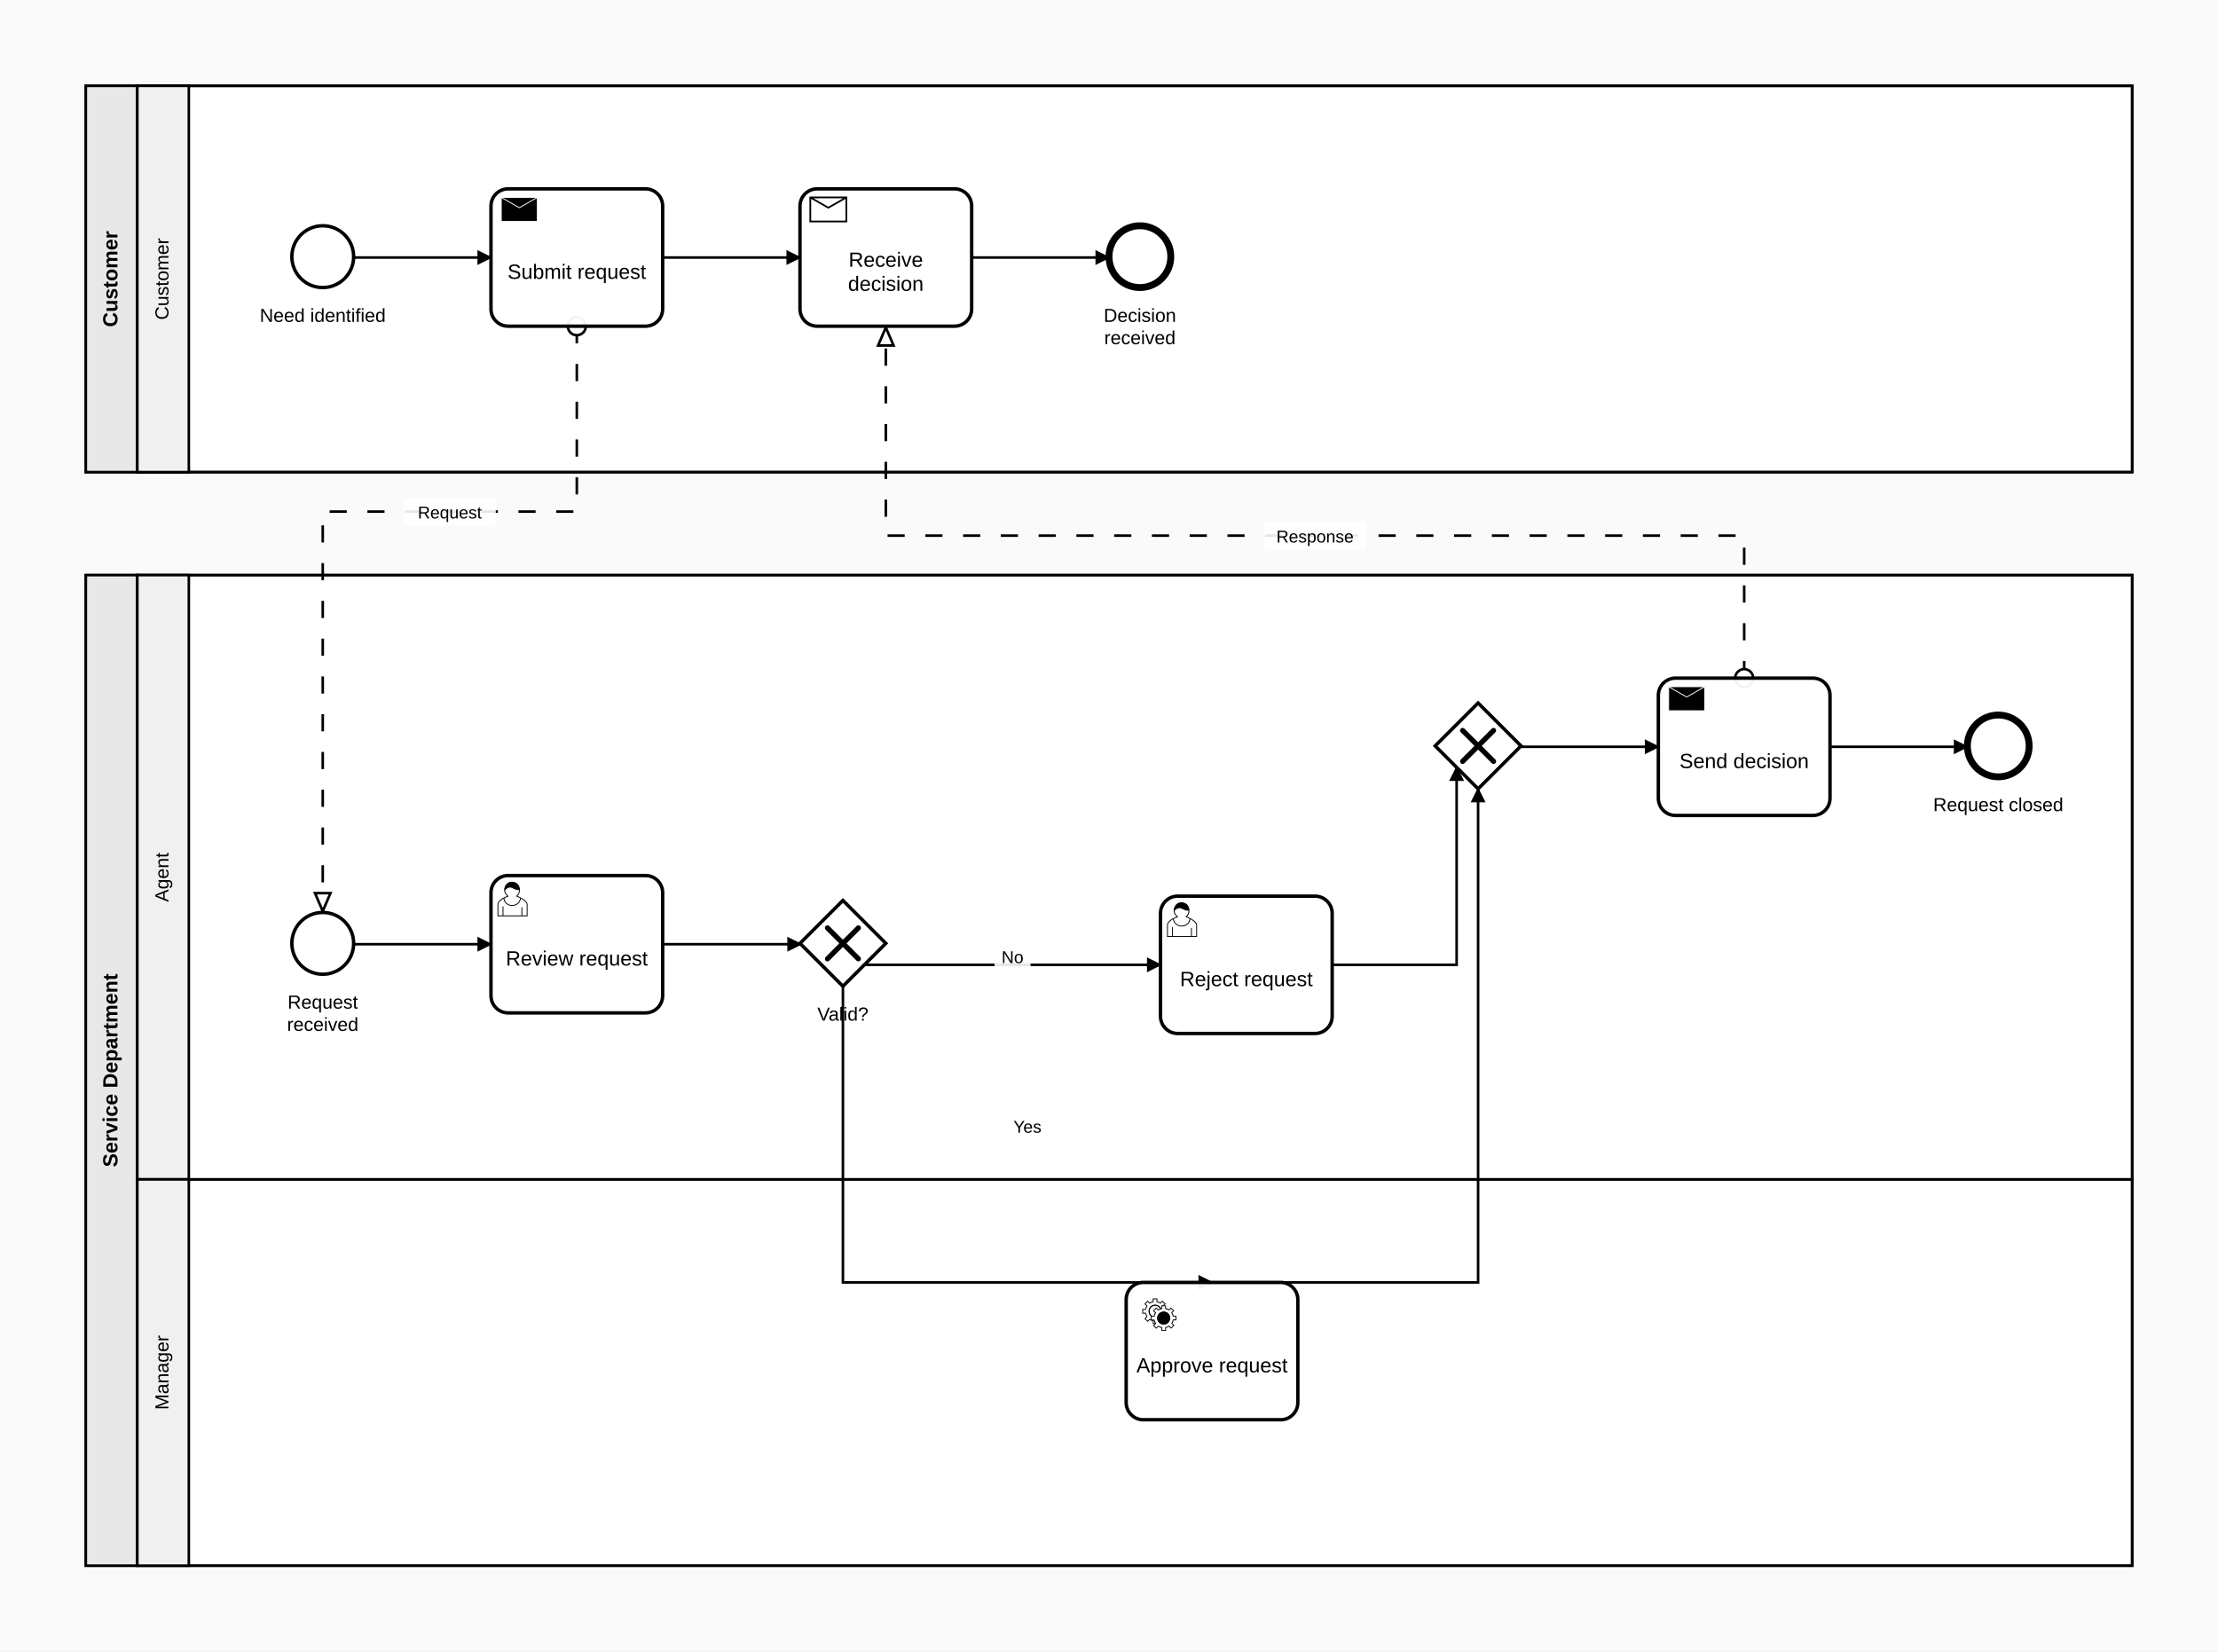
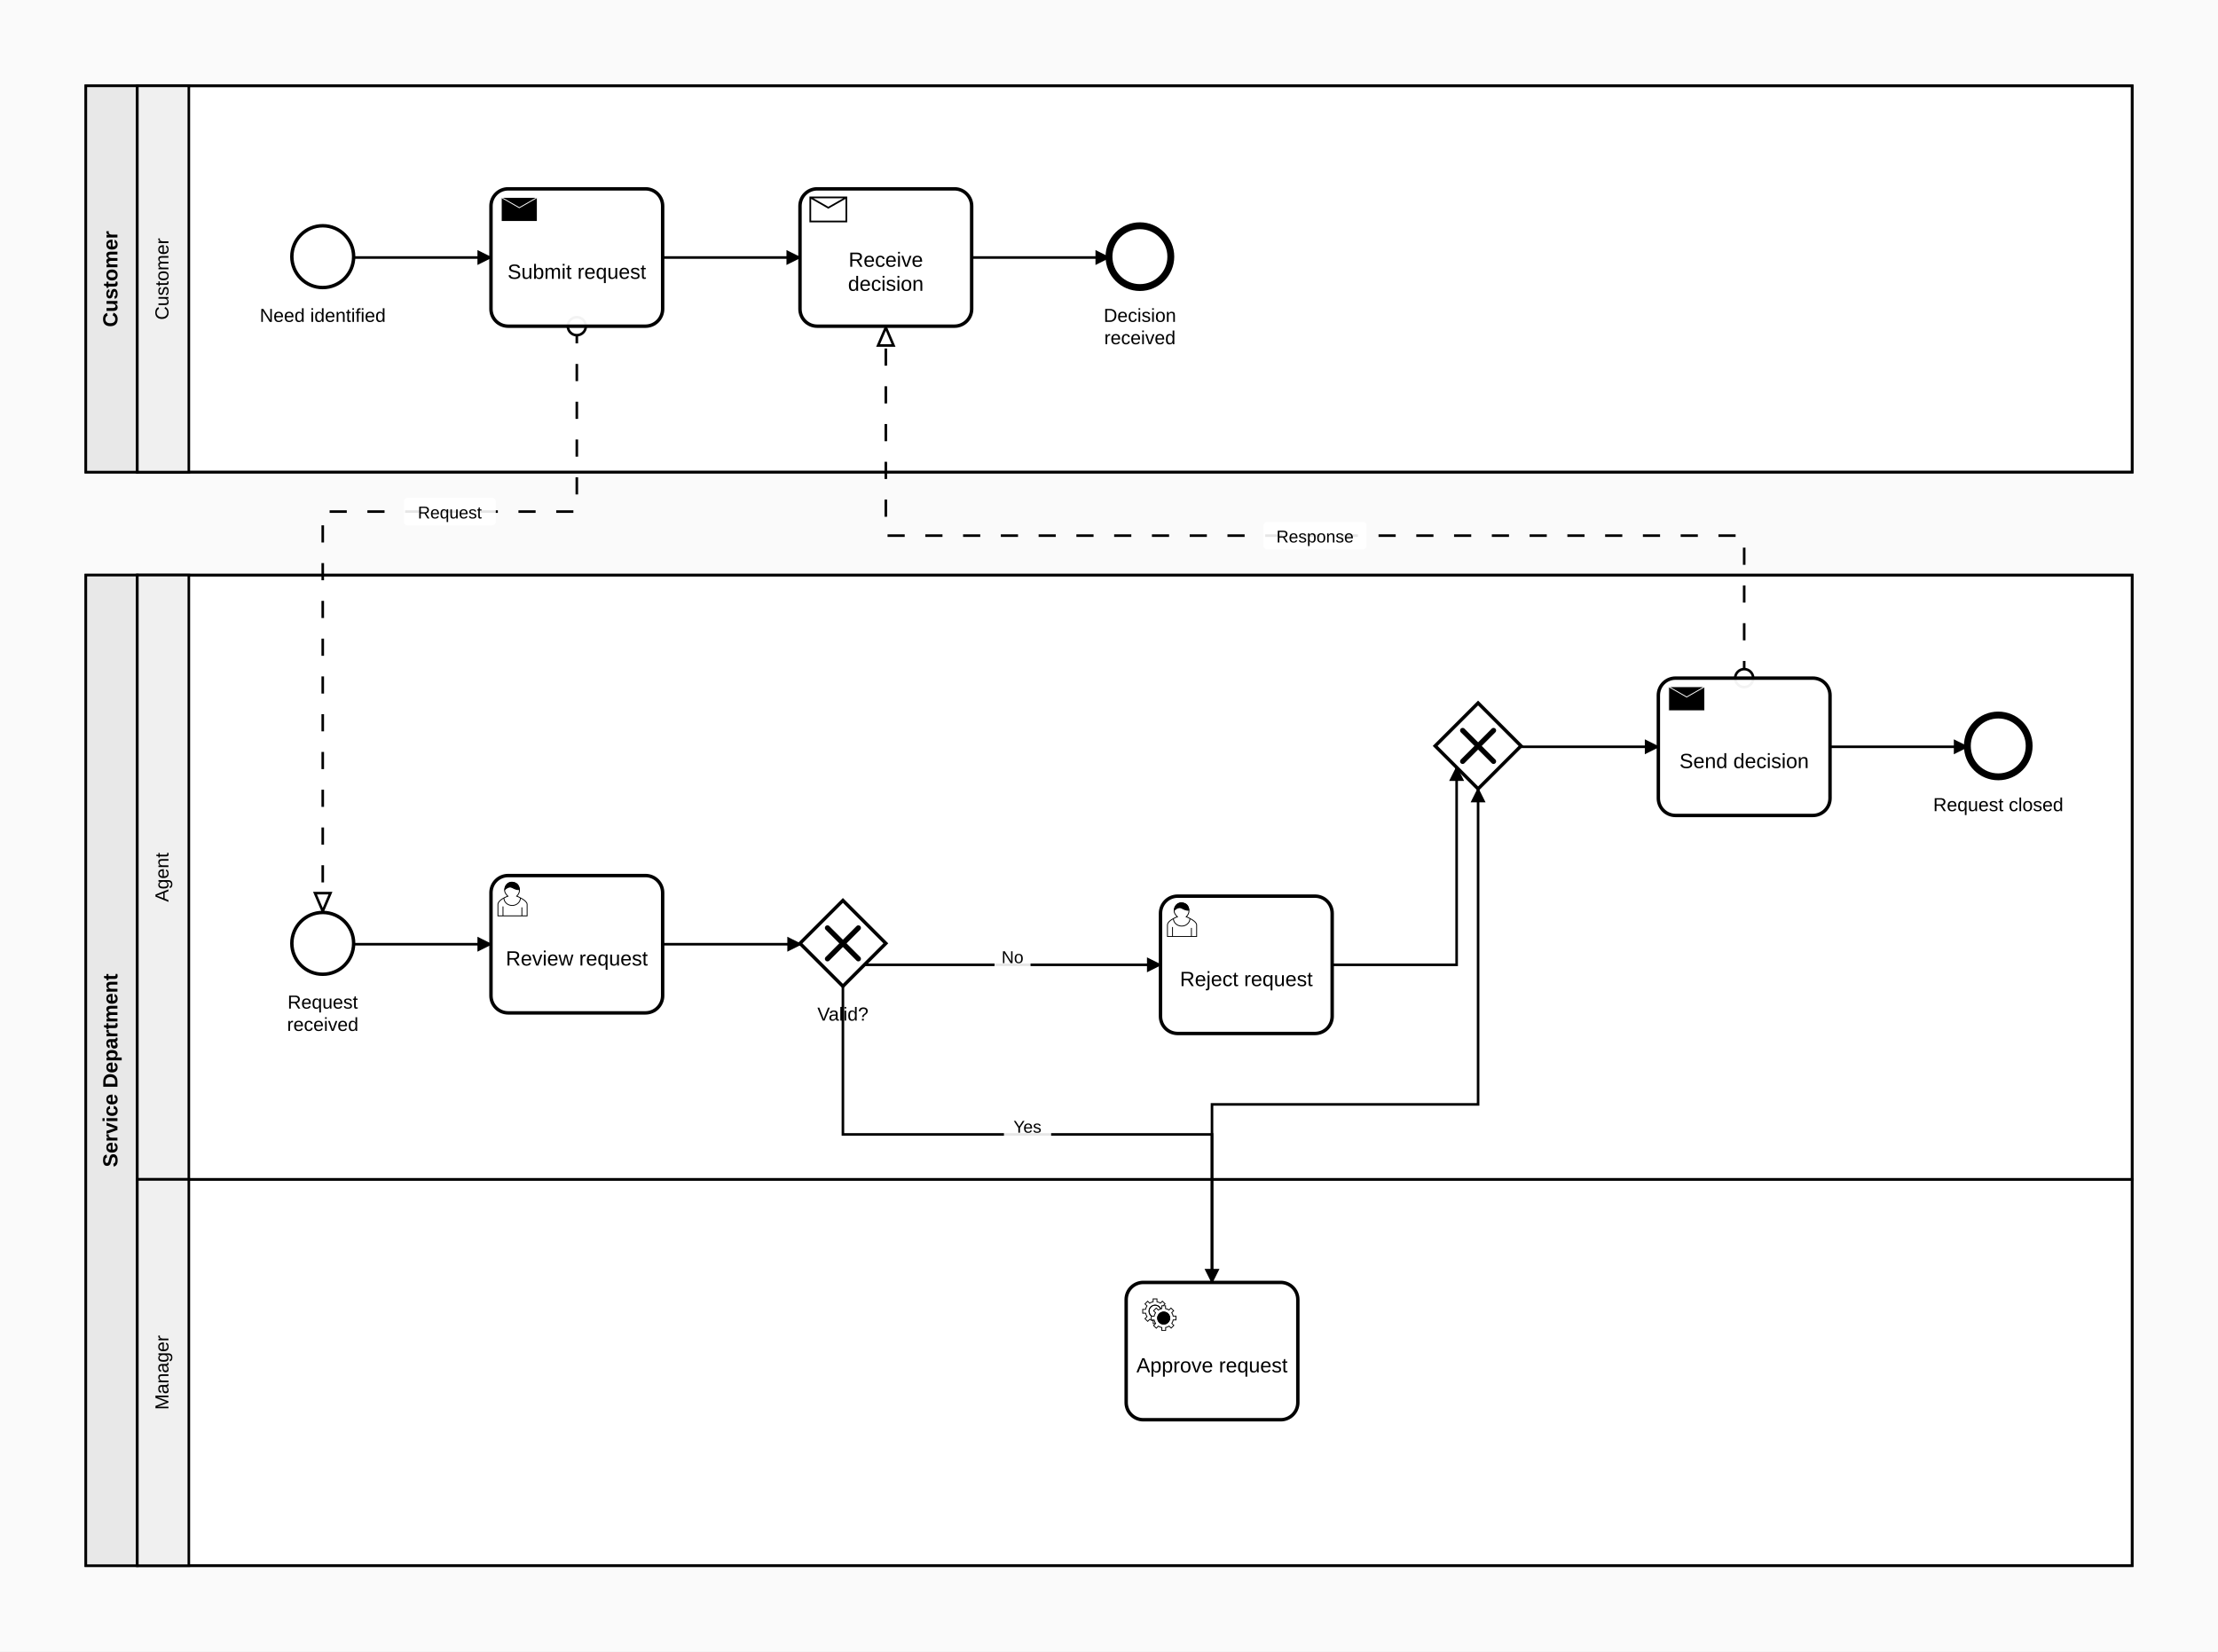
<svg xmlns="http://www.w3.org/2000/svg" width="1292" height="962" viewBox="0 0 1292 962" font-family="Arial, sans-serif">
  <defs>
    <marker id="seq-end" viewBox="0 0 20 20" refX="11" refY="10" markerWidth="10" markerHeight="10" orient="auto">
      <path d="M 1 5 L 11 10 L 1 15 Z" fill="#000000" stroke="#000000" stroke-width="1" />
    </marker>
    <marker id="seq-default-src" viewBox="0 0 20 20" refX="6" refY="10" markerWidth="10" markerHeight="10" orient="auto">
      <path d="M 6 3 L 10 17" stroke="#000000" stroke-width="1.5" />
    </marker>
    <marker id="seq-conditional-src" viewBox="0 0 20 20" refX="1" refY="10" markerWidth="12" markerHeight="12" orient="auto">
      <path d="M 1 10 L 8 6 L 15 10 L 8 14 Z" fill="#ffffff" stroke="#000000" stroke-width="1" />
    </marker>
    <marker id="msg-start" viewBox="0 0 20 20" refX="6" refY="6" markerWidth="20" markerHeight="20" orient="auto">
      <circle cx="6" cy="6" r="3.5" fill="#ffffff" stroke="#000000" stroke-width="1" />
    </marker>
    <marker id="msg-end" viewBox="0 0 20 20" refX="8.5" refY="5" markerWidth="20" markerHeight="20" orient="auto">
      <path d="m 1 5 l 0 -3 l 7 3 l -7 3 z" fill="#ffffff" stroke="#000000" stroke-width="1" stroke-linecap="butt" />
    </marker>
    <marker id="assoc-end" viewBox="0 0 20 20" refX="11" refY="10" markerWidth="10" markerHeight="10" orient="auto">
      <path d="M 1 5 L 11 10 L 1 15" fill="none" stroke="#000000" stroke-width="1.5" />
    </marker>
  </defs>
  <rect width="1292" height="962" fill="#fafafa" />
  <rect x="50" y="50" width="1192" height="225" fill="#ffffff" stroke="#000000" stroke-width="1.5" />
  <rect x="50" y="50" width="30" height="225" fill="#e8e8e8" stroke="#000000" stroke-width="1.5" />
  <text x="65" y="162.5" text-anchor="middle" dominant-baseline="middle" font-size="12" font-weight="bold" fill="#000000" transform="rotate(-90,65,162.5)">Customer</text>
  <rect x="50" y="335" width="1192" height="577" fill="#ffffff" stroke="#000000" stroke-width="1.5" />
  <rect x="50" y="335" width="30" height="577" fill="#e8e8e8" stroke="#000000" stroke-width="1.5" />
  <text x="65" y="623.5" text-anchor="middle" dominant-baseline="middle" font-size="12" font-weight="bold" fill="#000000" transform="rotate(-90,65,623.5)">Service Department</text>
  <rect x="80" y="50" width="1162" height="225" fill="#ffffff" fill-opacity="0.25" stroke="#000000" stroke-width="1.5" />
  <rect x="80" y="50" width="30" height="225" fill="#f0f0f0" stroke="#000000" stroke-width="1.5" />
  <text x="95" y="162.5" text-anchor="middle" dominant-baseline="middle" font-size="11" fill="#000000" transform="rotate(-90,95,162.5)">Customer</text>
  <rect x="80" y="335" width="1162" height="352" fill="#ffffff" fill-opacity="0.25" stroke="#000000" stroke-width="1.5" />
  <rect x="80" y="335" width="30" height="352" fill="#f0f0f0" stroke="#000000" stroke-width="1.5" />
  <text x="95" y="511" text-anchor="middle" dominant-baseline="middle" font-size="11" fill="#000000" transform="rotate(-90,95,511)">Agent</text>
  <rect x="80" y="687" width="1162" height="225" fill="#ffffff" fill-opacity="0.25" stroke="#000000" stroke-width="1.5" />
  <rect x="80" y="687" width="30" height="225" fill="#f0f0f0" stroke="#000000" stroke-width="1.5" />
  <text x="95" y="799.5" text-anchor="middle" dominant-baseline="middle" font-size="11" fill="#000000" transform="rotate(-90,95,799.5)">Manager</text>
  <path d="M 206 150 L 286 150" stroke="#000000" stroke-width="1.5" fill="none" marker-end="url(#seq-end)" />
  <path d="M 386 150 L 466 150" stroke="#000000" stroke-width="1.5" fill="none" marker-end="url(#seq-end)" />
  <path d="M 566 150 L 646 150" stroke="#000000" stroke-width="1.5" fill="none" marker-end="url(#seq-end)" />
  <path d="M 206 550 L 286 550" stroke="#000000" stroke-width="1.5" fill="none" marker-end="url(#seq-end)" />
  <path d="M 386 550 L 466.5 550" stroke="#000000" stroke-width="1.5" fill="none" marker-end="url(#seq-end)" />
-   <path d="M 491 574.5 L 491 747 L 706 747" stroke="#000000" stroke-width="1.5" fill="none" marker-end="url(#seq-end)" />
+   <path d="M 491 574.5 L 491 660.8 L 706 660.8 L 706 747" stroke="#000000" stroke-width="1.5" fill="none" marker-end="url(#seq-end)" />
  <rect x="584.8" y="647.8" width="27.5" height="16" rx="2" fill="white" fill-opacity="0.9" />
  <text x="598.5" y="659.8" text-anchor="middle" font-size="10" fill="#000000">Yes</text>
  <path d="M 503.5 562 L 676 562" stroke="#000000" stroke-width="1.5" fill="none" marker-end="url(#seq-end)" />
  <rect x="579.3" y="549" width="21" height="16" rx="2" fill="white" fill-opacity="0.9" />
  <text x="589.8" y="561" text-anchor="middle" font-size="10" fill="#000000">No</text>
-   <path d="M 706 747 L 861 747 L 861 459.5" stroke="#000000" stroke-width="1.5" fill="none" marker-end="url(#seq-end)" />
+   <path d="M 706 747 L 706 643.3 L 861 643.3 L 861 459.5" stroke="#000000" stroke-width="1.5" fill="none" marker-end="url(#seq-end)" />
  <path d="M 776 562 L 848.5 562 L 848.5 447" stroke="#000000" stroke-width="1.5" fill="none" marker-end="url(#seq-end)" />
  <path d="M 885.5 435 L 966 435" stroke="#000000" stroke-width="1.5" fill="none" marker-end="url(#seq-end)" />
  <path d="M 1066 435 L 1146 435" stroke="#000000" stroke-width="1.5" fill="none" marker-end="url(#seq-end)" />
  <path d="M 336 190 L 336 298 L 188 298 L 188 531.5" stroke="#000000" stroke-width="1.5" fill="none" stroke-dasharray="10,12" marker-start="url(#msg-start)" marker-end="url(#msg-end)" />
  <rect x="235.3" y="290" width="53.5" height="16" rx="2" fill="white" fill-opacity="0.9" />
  <text x="262" y="302" text-anchor="middle" font-size="10" fill="#000000">Request</text>
  <path d="M 1016 395 L 1016 312 L 516 312 L 516 190" stroke="#000000" stroke-width="1.5" fill="none" stroke-dasharray="10,12" marker-start="url(#msg-start)" marker-end="url(#msg-end)" />
  <rect x="736" y="304" width="60" height="16" rx="2" fill="white" fill-opacity="0.9" />
  <text x="766" y="316" text-anchor="middle" font-size="10" fill="#000000">Response</text>
  <circle cx="188" cy="149.5" r="18" fill="#ffffff" fill-opacity="0.95" stroke="#000000" stroke-width="2" />
  <text x="188" y="187.5" text-anchor="middle" font-size="11" fill="#000000">Need identified</text>
  <rect x="286" y="110" width="100" height="80" rx="10" ry="10" fill="#ffffff" fill-opacity="0.95" stroke="#000000" stroke-width="2" />
  <g>
    <path d="m 292,115 l 0,14 l 21,0 l 0,-14 z l 10.5,6 l 10.5,-6" fill="#000000" stroke="#ffffff" stroke-width="0.5" />
  </g>
  <text x="336" y="159" text-anchor="middle" dominant-baseline="middle" font-size="12" fill="#000000">Submit request</text>
  <rect x="466" y="110" width="100" height="80" rx="10" ry="10" fill="#ffffff" fill-opacity="0.95" stroke="#000000" stroke-width="2" />
  <g>
    <path d="m 472,115 l 0,14 l 21,0 l 0,-14 z l 10.5,6 l 10.5,-6" fill="#ffffff" stroke="#000000" stroke-width="1" />
  </g>
  <text x="516" y="152" text-anchor="middle" dominant-baseline="middle" font-size="12" fill="#000000">Receive</text>
  <text x="516" y="166" text-anchor="middle" dominant-baseline="middle" font-size="12" fill="#000000">decision</text>
  <circle cx="664" cy="149.5" r="18" fill="#ffffff" fill-opacity="0.95" stroke="#000000" stroke-width="4" />
  <text x="664" y="187.5" text-anchor="middle" font-size="11" fill="#000000">Decision</text>
  <text x="664" y="200.5" text-anchor="middle" font-size="11" fill="#000000">received</text>
  <circle cx="188" cy="549.5" r="18" fill="#ffffff" fill-opacity="0.95" stroke="#000000" stroke-width="2" />
  <text x="188" y="587.5" text-anchor="middle" font-size="11" fill="#000000">Request</text>
  <text x="188" y="600.5" text-anchor="middle" font-size="11" fill="#000000">received</text>
  <rect x="286" y="510" width="100" height="80" rx="10" ry="10" fill="#ffffff" fill-opacity="0.95" stroke="#000000" stroke-width="2" />
  <g>
    <path d="m 301,522 c 0.909,-0.845 1.594,-2.049 1.594,-3.385 0,-2.554 -1.805,-4.622 -4.357,-4.622 -2.552,0 -4.288,2.068 -4.288,4.622 0,1.348 0.974,2.562 1.896,3.405 -0.529,0.187 -5.669,2.097 -5.794,4.756 v 6.718 h 17 v -6.718 c 0,-2.298 -5.528,-4.595 -6.051,-4.776 z m -8,6 l 0,5.5 m 11,0 l 0,-5" fill="#ffffff" stroke="#000000" stroke-width="0.5" />
    <path d="m 303.162,523.009 c 0,2.447 -2.158,4.431 -4.821,4.431 -2.665,0 -4.822,-1.981 -4.822,-4.431" fill="none" stroke="#000000" stroke-width="0.5" />
    <path d="m 294.1,518.2 c 0,0 2.251,-2.358 4.274,-1.177 2.024,1.181 4.221,1.537 4.124,0.965 -0.098,-0.57 -0.117,-3.791 -4.191,-4.136 -3.575,0.001 -4.208,3.367 -4.207,4.348 z" fill="#000000" stroke="#000000" stroke-width="0.5" />
  </g>
  <text x="336" y="559" text-anchor="middle" dominant-baseline="middle" font-size="12" fill="#000000">Review request</text>
  <polygon points="491,524.5 516,549.5 491,574.5 466,549.5" fill="#ffffff" fill-opacity="0.95" stroke="#000000" stroke-width="2" />
  <line x1="482" y1="540.5" x2="500" y2="558.5" stroke="#000000" stroke-width="3" stroke-linecap="round" />
  <line x1="500" y1="540.5" x2="482" y2="558.5" stroke="#000000" stroke-width="3" stroke-linecap="round" />
  <text x="491" y="594.5" text-anchor="middle" font-size="11" fill="#000000">Valid?</text>
  <rect x="656" y="747" width="100" height="80" rx="10" ry="10" fill="#ffffff" fill-opacity="0.95" stroke="#000000" stroke-width="2" />
  <g>
    <path d="m 674,771 v -1.713 c 0.352,-0.071 0.704,-0.178 1.048,-0.321 0.344,-0.145 0.666,-0.321 0.966,-0.521 l 1.194,1.18 1.567,-1.577 -1.195,-1.18 c 0.403,-0.614 0.683,-1.299 0.825,-2.018 l 1.622,-0.01 v -2.22 l -1.637,0.01 c -0.073,-0.352 -0.178,-0.7 -0.324,-1.044 -0.145,-0.344 -0.321,-0.664 -0.523,-0.962 l 1.131,-1.136 -1.583,-1.563 -1.13,1.136 c -0.614,-0.401 -1.303,-0.681 -2.023,-0.822 l 0.009,-1.619 h -2.241 l 0.004,1.631 c -0.354,0.074 -0.705,0.18 -1.05,0.324 -0.344,0.144 -0.665,0.321 -0.964,0.52 l -1.17,-1.158 -1.567,1.579 1.168,1.157 c -0.403,0.613 -0.683,1.298 -0.825,2.017 l -1.659,0.003 v 2.222 l 1.672,-0.006 c 0.073,0.351 0.18,0.702 0.324,1.045 0.145,0.344 0.321,0.664 0.523,0.961 l -1.199,1.197 1.584,1.56 1.196,-1.193 c 0.614,0.403 1.303,0.682 2.023,0.823 l 0.001,1.699 h 2.227 z m 0.221,-3.996 c -1.789,0.75 -3.858,-0.093 -4.61,-1.874 -0.752,-1.783 0.091,-3.846 1.88,-4.596 1.788,-0.749 3.857,0.093 4.609,1.874 0.752,1.782 -0.091,3.846 -1.879,4.596 z" fill="#ffffff" stroke="#000000" stroke-width="0.5" />
    <path d="m 674.221,767.004 c -1.789,0.75 -3.858,-0.093 -4.61,-1.874 -0.752,-1.783 0.091,-3.846 1.88,-4.596 1.788,-0.749 3.857,0.093 4.609,1.874 0.752,1.782 -0.091,3.846 -1.879,4.596 z" fill="none" stroke="#000000" stroke-width="0.5" />
    <path d="m 679,775 v -1.713 c 0.352,-0.071 0.704,-0.178 1.048,-0.321 0.344,-0.145 0.666,-0.321 0.966,-0.521 l 1.194,1.18 1.567,-1.577 -1.195,-1.18 c 0.403,-0.614 0.683,-1.299 0.825,-2.018 l 1.622,-0.01 v -2.22 l -1.637,0.01 c -0.073,-0.352 -0.178,-0.7 -0.324,-1.044 -0.145,-0.344 -0.321,-0.664 -0.523,-0.962 l 1.131,-1.136 -1.583,-1.563 -1.13,1.136 c -0.614,-0.401 -1.303,-0.681 -2.023,-0.822 l 0.009,-1.619 h -2.241 l 0.004,1.631 c -0.354,0.074 -0.705,0.18 -1.05,0.324 -0.344,0.144 -0.665,0.321 -0.964,0.52 l -1.17,-1.158 -1.567,1.579 1.168,1.157 c -0.403,0.613 -0.683,1.298 -0.825,2.017 l -1.659,0.003 v 2.222 l 1.672,-0.006 c 0.073,0.351 0.18,0.702 0.324,1.045 0.145,0.344 0.321,0.664 0.523,0.961 l -1.199,1.197 1.584,1.56 1.196,-1.193 c 0.614,0.403 1.303,0.682 2.023,0.823 l 0.001,1.699 h 2.227 z m 0.221,-3.996 c -1.789,0.75 -3.858,-0.093 -4.61,-1.874 -0.752,-1.783 0.091,-3.846 1.88,-4.596 1.788,-0.749 3.857,0.093 4.609,1.874 0.752,1.782 -0.091,3.846 -1.879,4.596 z" fill="#ffffff" stroke="#000000" stroke-width="0.5" />
    <path d="m 679.221,771.004 c -1.789,0.75 -3.858,-0.093 -4.61,-1.874 -0.752,-1.783 0.091,-3.846 1.88,-4.596 1.788,-0.749 3.857,0.093 4.609,1.874 0.752,1.782 -0.091,3.846 -1.879,4.596 z" fill="#000000" stroke="#000000" stroke-width="0.5" />
  </g>
  <text x="706" y="796" text-anchor="middle" dominant-baseline="middle" font-size="12" fill="#000000">Approve request</text>
  <rect x="676" y="522" width="100" height="80" rx="10" ry="10" fill="#ffffff" fill-opacity="0.95" stroke="#000000" stroke-width="2" />
  <g>
    <path d="m 691,534 c 0.909,-0.845 1.594,-2.049 1.594,-3.385 0,-2.554 -1.805,-4.622 -4.357,-4.622 -2.552,0 -4.288,2.068 -4.288,4.622 0,1.348 0.974,2.562 1.896,3.405 -0.529,0.187 -5.669,2.097 -5.794,4.756 v 6.718 h 17 v -6.718 c 0,-2.298 -5.528,-4.595 -6.051,-4.776 z m -8,6 l 0,5.5 m 11,0 l 0,-5" fill="#ffffff" stroke="#000000" stroke-width="0.5" />
    <path d="m 693.162,535.009 c 0,2.447 -2.158,4.431 -4.821,4.431 -2.665,0 -4.822,-1.981 -4.822,-4.431" fill="none" stroke="#000000" stroke-width="0.5" />
    <path d="m 684.1,530.2 c 0,0 2.251,-2.358 4.274,-1.177 2.024,1.181 4.221,1.537 4.124,0.965 -0.098,-0.57 -0.117,-3.791 -4.191,-4.136 -3.575,0.001 -4.208,3.367 -4.207,4.348 z" fill="#000000" stroke="#000000" stroke-width="0.5" />
  </g>
  <text x="726" y="571" text-anchor="middle" dominant-baseline="middle" font-size="12" fill="#000000">Reject request</text>
  <polygon points="861,409.5 886,434.5 861,459.5 836,434.5" fill="#ffffff" fill-opacity="0.95" stroke="#000000" stroke-width="2" />
  <line x1="852" y1="425.5" x2="870" y2="443.5" stroke="#000000" stroke-width="3" stroke-linecap="round" />
  <line x1="870" y1="425.5" x2="852" y2="443.5" stroke="#000000" stroke-width="3" stroke-linecap="round" />
  <rect x="966" y="395" width="100" height="80" rx="10" ry="10" fill="#ffffff" fill-opacity="0.95" stroke="#000000" stroke-width="2" />
  <g>
    <path d="m 972,400 l 0,14 l 21,0 l 0,-14 z l 10.5,6 l 10.5,-6" fill="#000000" stroke="#ffffff" stroke-width="0.5" />
  </g>
  <text x="1016" y="444" text-anchor="middle" dominant-baseline="middle" font-size="12" fill="#000000">Send decision</text>
  <circle cx="1164" cy="434.5" r="18" fill="#ffffff" fill-opacity="0.95" stroke="#000000" stroke-width="4" />
  <text x="1164" y="472.5" text-anchor="middle" font-size="11" fill="#000000">Request closed</text>
</svg>
